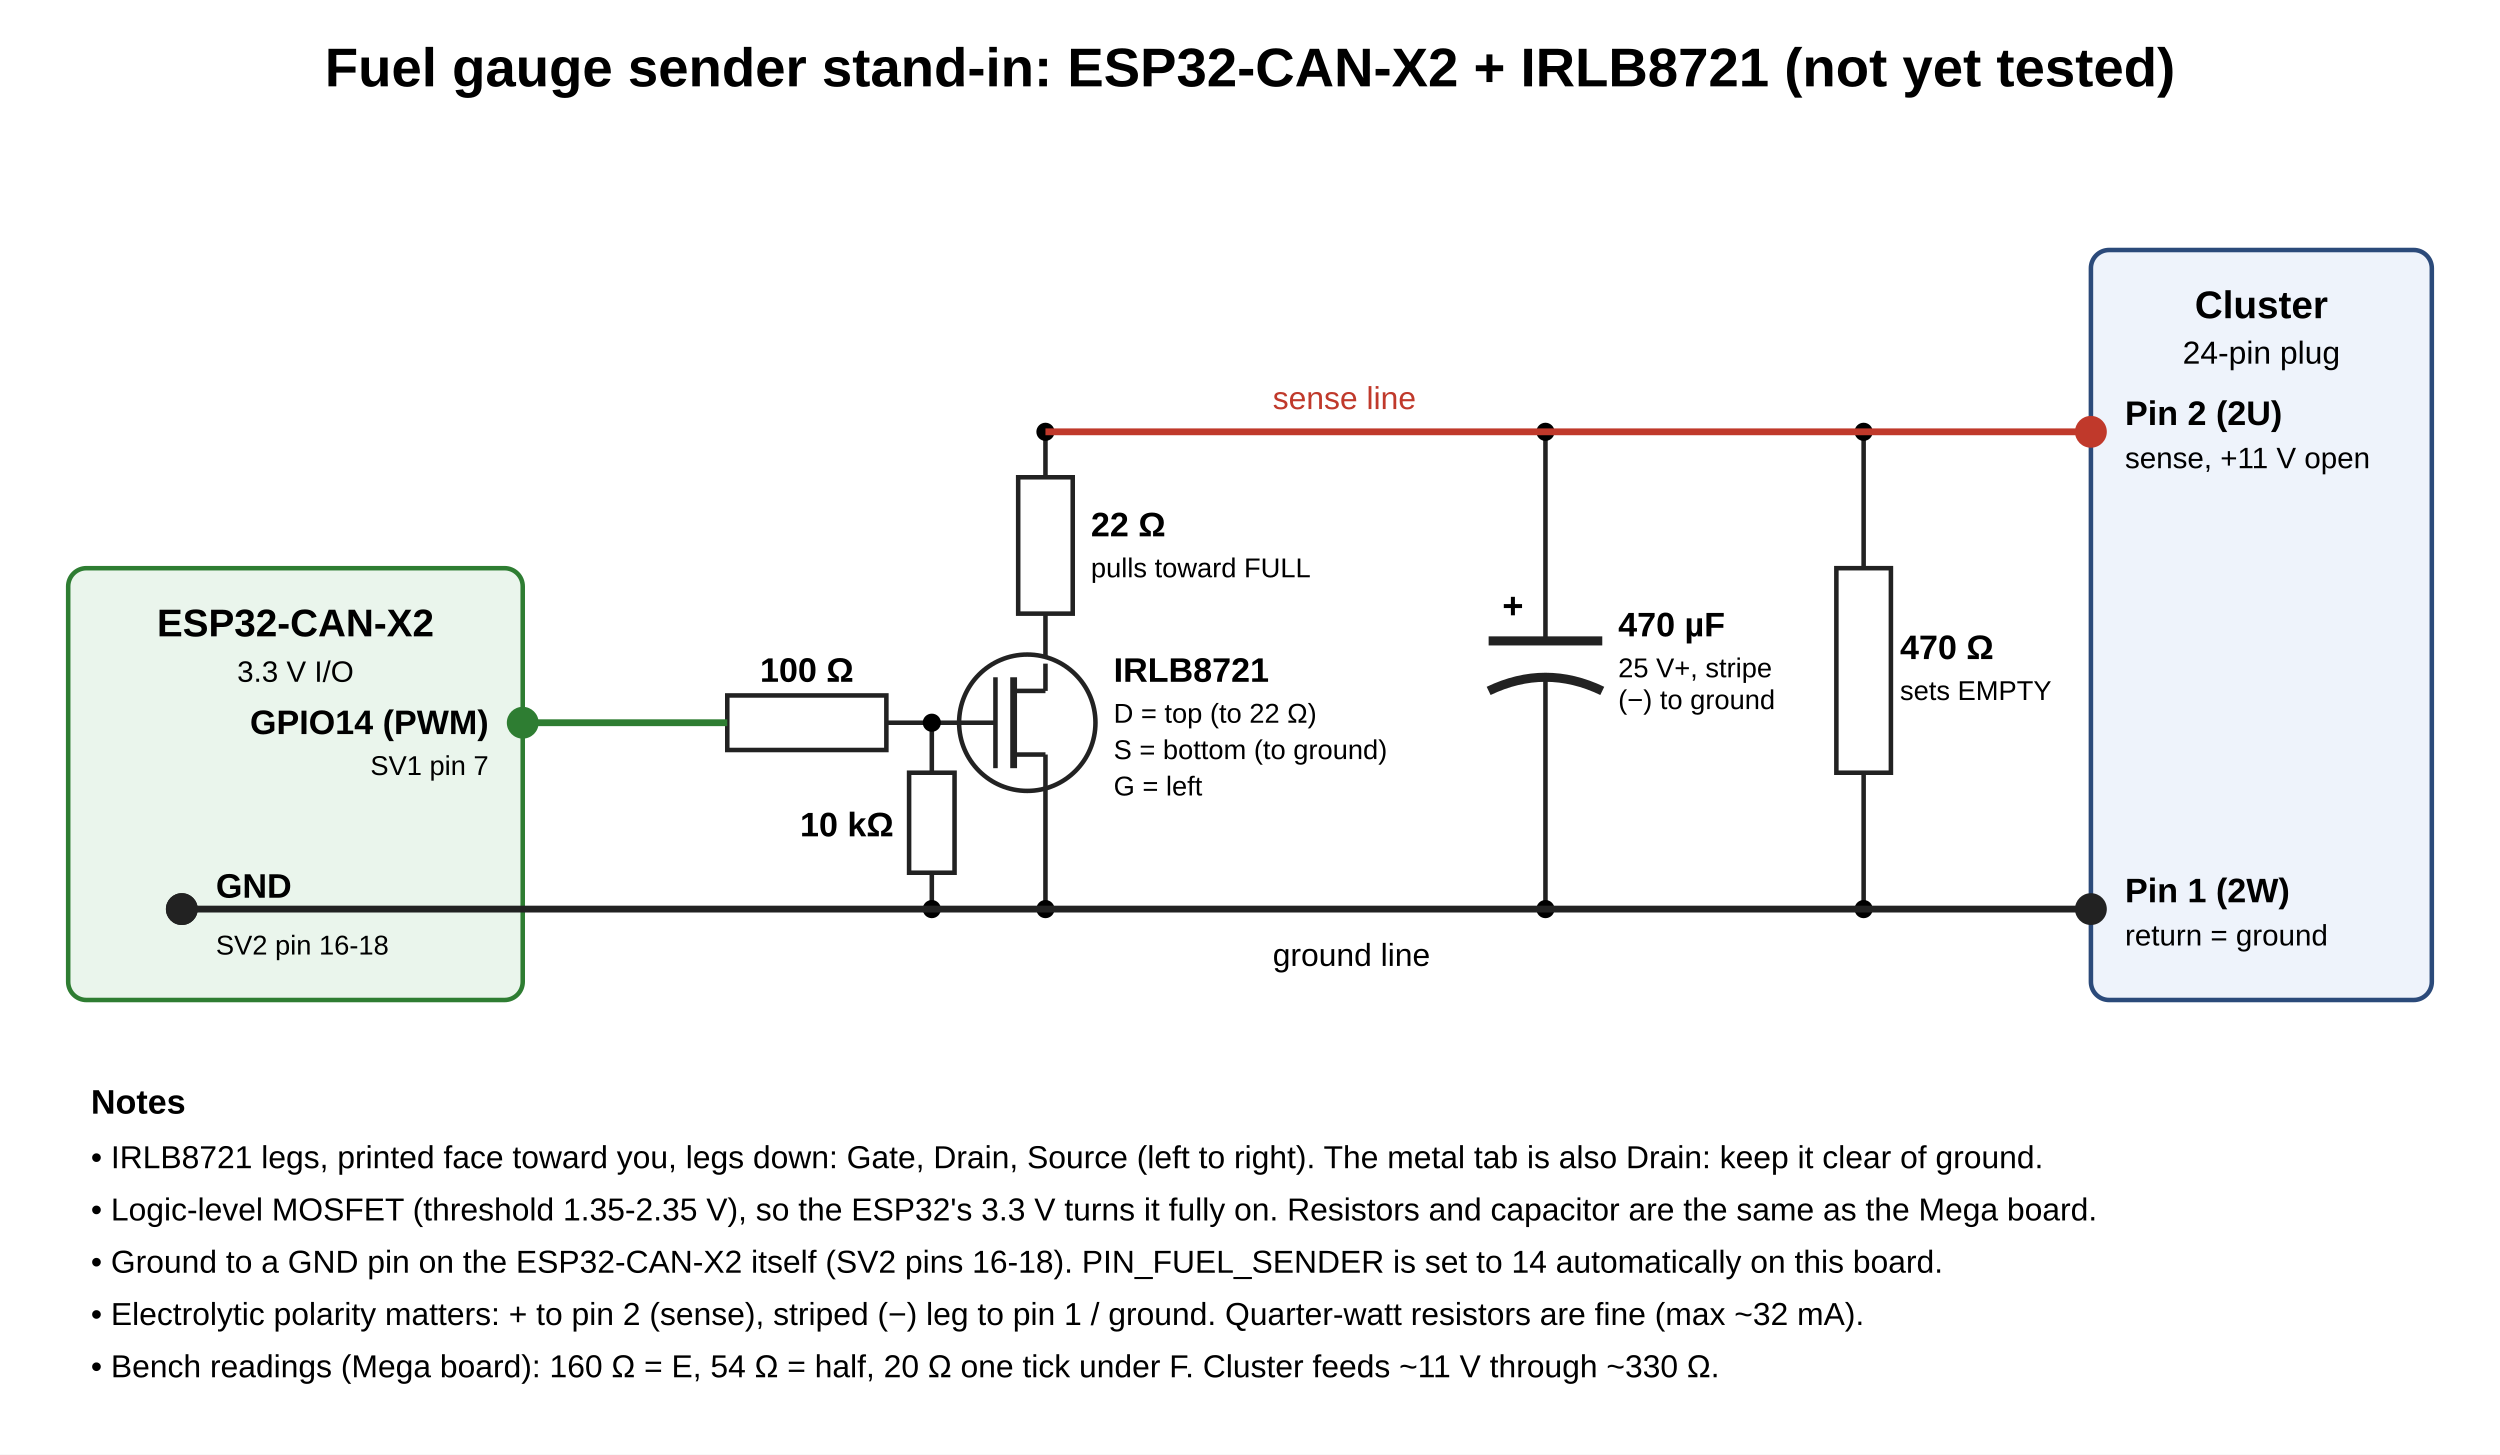
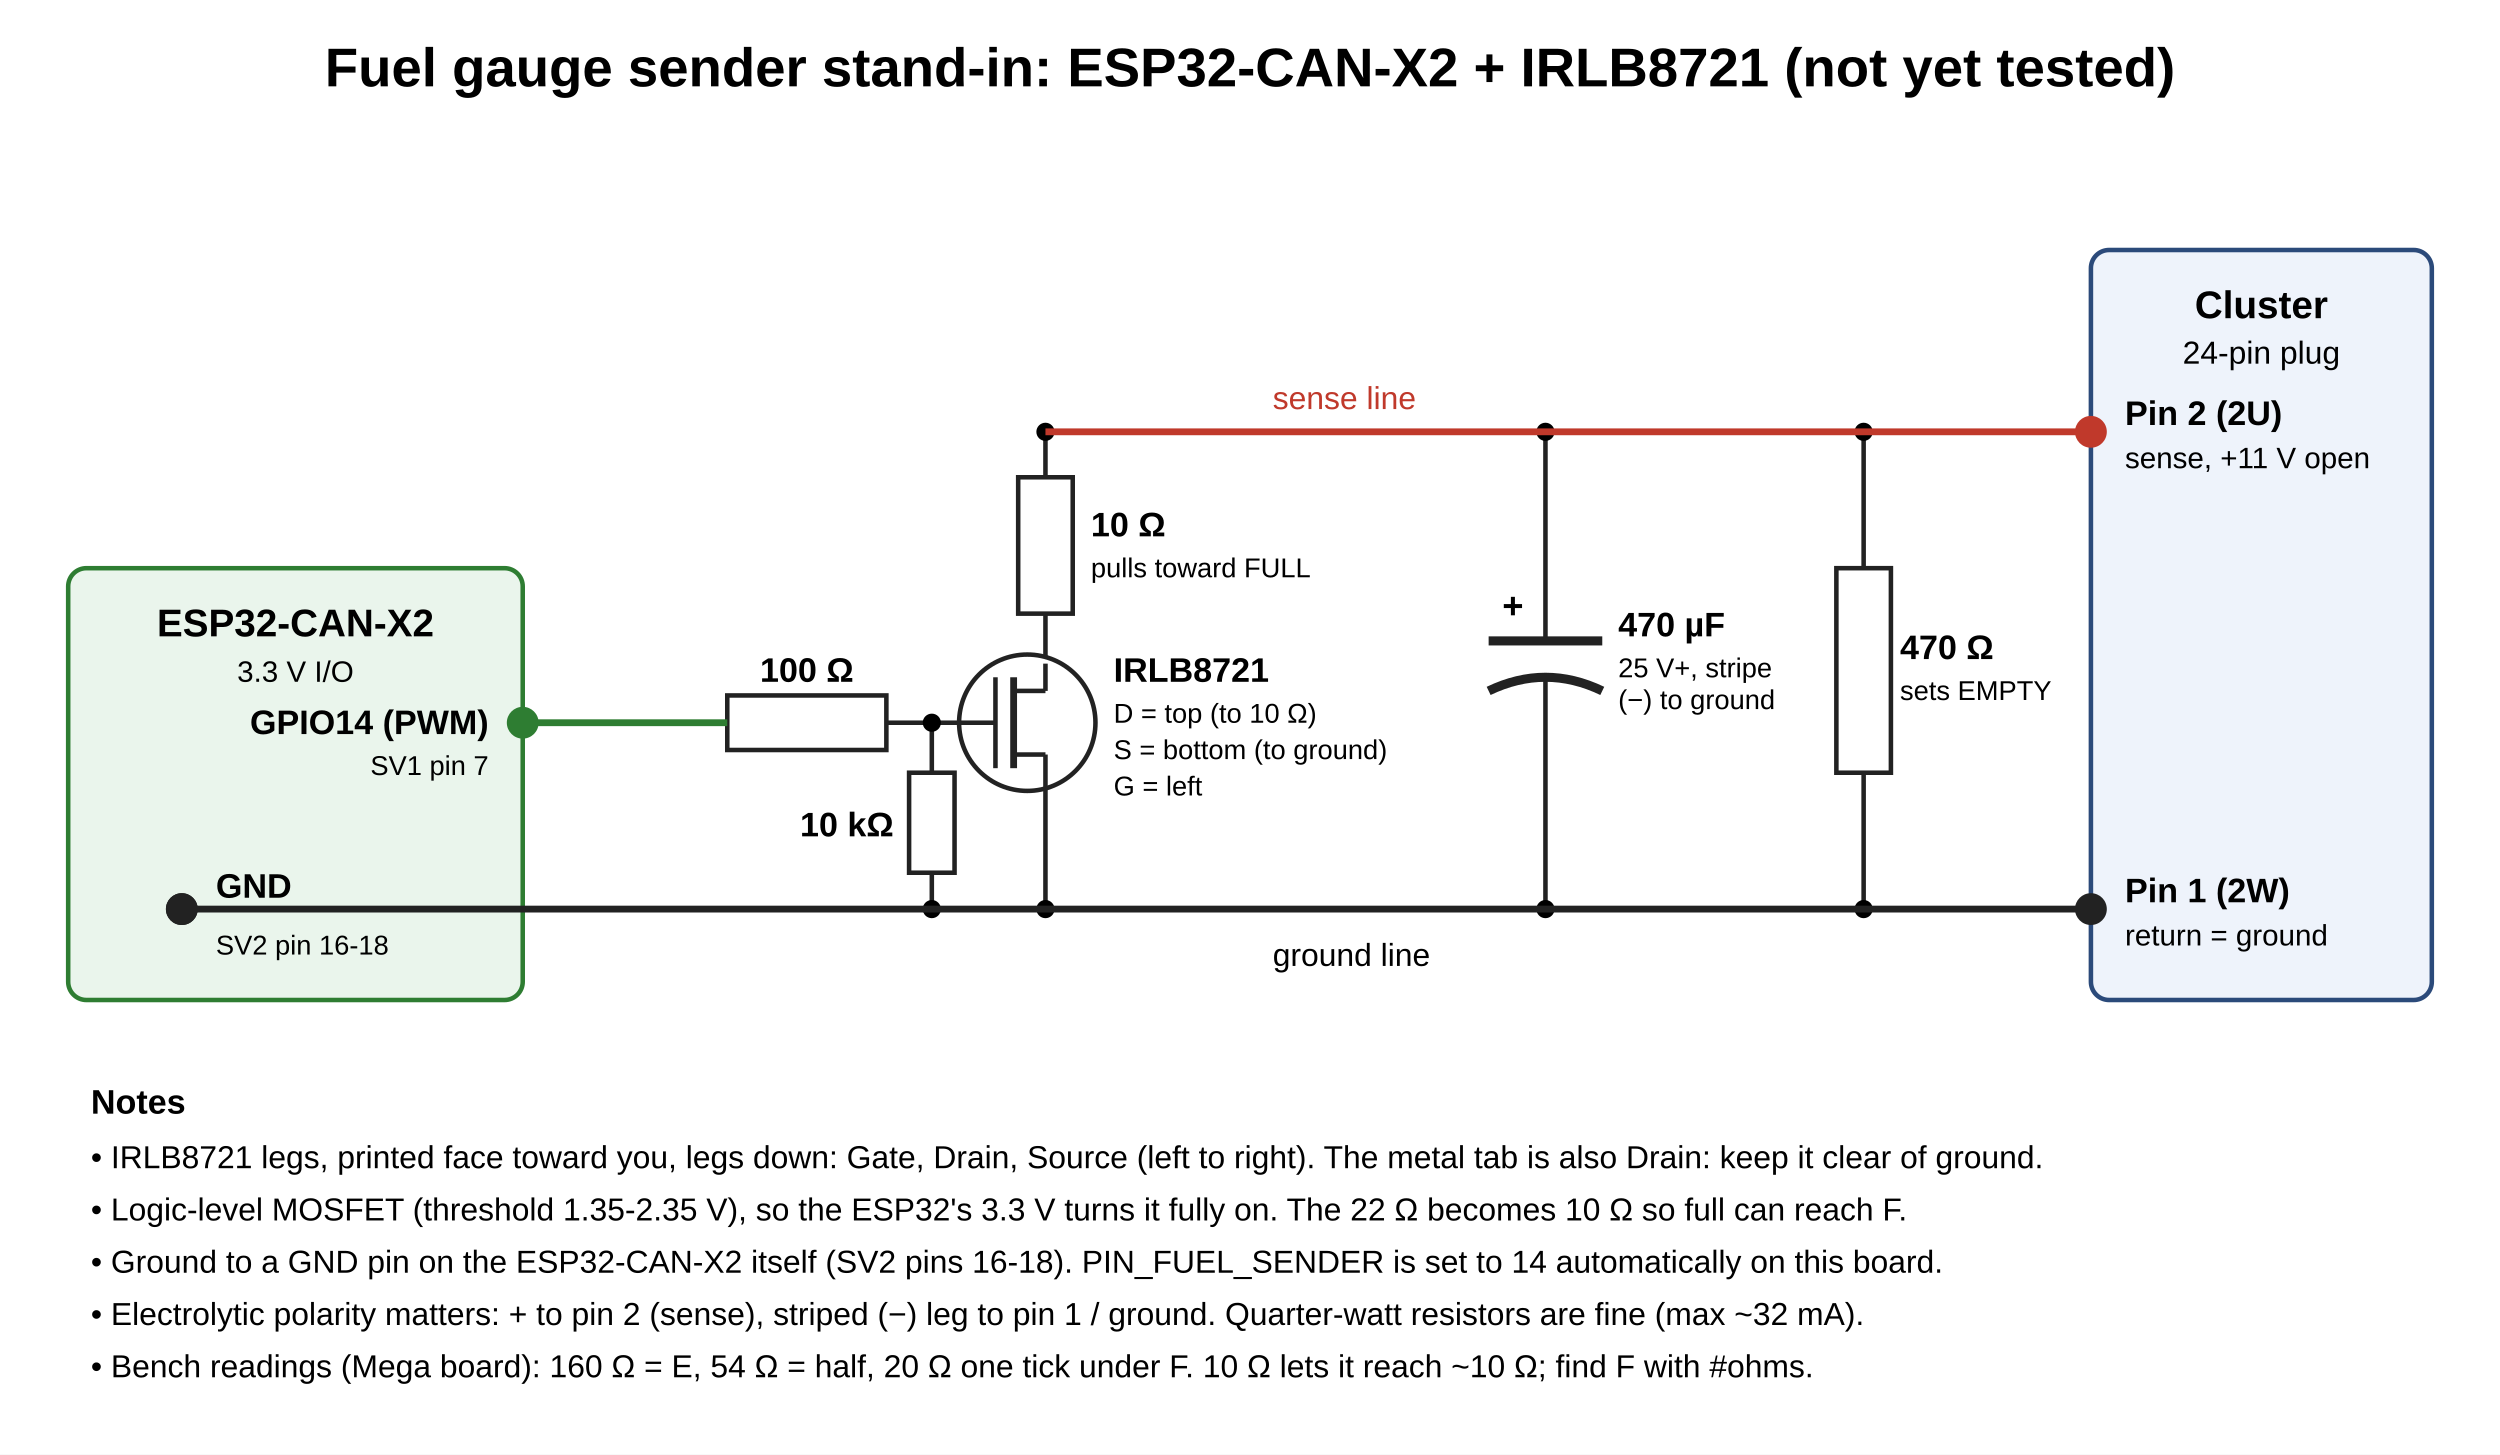
<svg xmlns="http://www.w3.org/2000/svg" width="1100" height="640" viewBox="0 0 1100 640" font-family="Arial, Helvetica, sans-serif">
  <rect width="1100" height="640" fill="#fff" />
  <text x="550" y="38" text-anchor="middle" font-size="24" font-weight="bold">Fuel gauge sender stand-in: ESP32-CAN-X2 + IRLB8721 (not yet tested)</text>
  <rect x="920" y="110" width="150" height="330" rx="8" fill="#eef3fb" stroke="#2b4a7a" stroke-width="2" />
  <text x="995" y="140" text-anchor="middle" font-size="17" font-weight="bold">Cluster</text>
  <text x="995" y="160" text-anchor="middle" font-size="14">24-pin plug</text>
  <circle cx="920" cy="190" r="7" fill="#c0392b" />
  <text x="935" y="187" font-size="15" font-weight="bold">Pin 2 (2U)</text>
  <text x="935" y="206" font-size="13">sense, +11 V open</text>
  <circle cx="920" cy="400" r="7" fill="#222" />
  <text x="935" y="397" font-size="15" font-weight="bold">Pin 1 (2W)</text>
  <text x="935" y="416" font-size="13">return = ground</text>
  <line x1="820" y1="190" x2="820" y2="250" stroke="#222" stroke-width="2" />
  <rect x="808" y="250" width="24" height="90" fill="#fff" stroke="#222" stroke-width="2" />
  <line x1="820" y1="340" x2="820" y2="400" stroke="#222" stroke-width="2" />
  <text x="836" y="290" font-size="15" font-weight="bold">470 Ω</text>
  <text x="836" y="308" font-size="12">sets EMPTY</text>
  <circle cx="820" cy="190" r="4" />
  <circle cx="820" cy="400" r="4" />
  <line x1="680" y1="190" x2="680" y2="282" stroke="#222" stroke-width="2" />
  <line x1="655" y1="282" x2="705" y2="282" stroke="#222" stroke-width="4" />
  <path d="M655 304 Q680 292 705 304" fill="none" stroke="#222" stroke-width="4" />
  <line x1="680" y1="298" x2="680" y2="400" stroke="#222" stroke-width="2" />
  <text x="661" y="272" font-size="16" font-weight="bold">+</text>
  <text x="712" y="280" font-size="15" font-weight="bold">470 µF</text>
  <text x="712" y="298" font-size="12">25 V+, stripe</text>
  <text x="712" y="312" font-size="12">(−) to ground</text>
  <circle cx="680" cy="190" r="4" />
  <circle cx="680" cy="400" r="4" />
  <line x1="460" y1="190" x2="460" y2="210" stroke="#222" stroke-width="2" />
  <rect x="448" y="210" width="24" height="60" fill="#fff" stroke="#222" stroke-width="2" />
-   <text x="480" y="236" font-size="15" font-weight="bold">22 Ω</text>
+   <text x="480" y="236" font-size="15" font-weight="bold">10 Ω</text>
  <text x="480" y="254" font-size="12">pulls toward FULL</text>
  <line x1="460" y1="270" x2="460" y2="292" stroke="#222" stroke-width="2" />
  <circle cx="452" cy="318" r="30" fill="#fff" stroke="#222" stroke-width="2" />
  <line x1="460" y1="292" x2="460" y2="304" stroke="#222" stroke-width="2" />
  <line x1="446" y1="304" x2="460" y2="304" stroke="#222" stroke-width="2" />
  <line x1="446" y1="332" x2="460" y2="332" stroke="#222" stroke-width="2" />
  <line x1="460" y1="332" x2="460" y2="400" stroke="#222" stroke-width="2" />
  <line x1="446" y1="298" x2="446" y2="338" stroke="#222" stroke-width="3" />
  <line x1="438" y1="298" x2="438" y2="338" stroke="#222" stroke-width="2" />
  <text x="490" y="300" font-size="15" font-weight="bold">IRLB8721</text>
-   <text x="490" y="318" font-size="12">D = top (to 22 Ω)</text>
+   <text x="490" y="318" font-size="12">D = top (to 10 Ω)</text>
  <text x="490" y="334" font-size="12">S = bottom (to ground)</text>
  <text x="490" y="350" font-size="12">G = left</text>
  <circle cx="460" cy="190" r="4" />
  <circle cx="460" cy="400" r="4" />
  <line x1="438" y1="318" x2="390" y2="318" stroke="#222" stroke-width="2" />
  <rect x="320" y="306" width="70" height="24" fill="#fff" stroke="#222" stroke-width="2" />
  <text x="355" y="300" text-anchor="middle" font-size="15" font-weight="bold">100 Ω</text>
  <line x1="320" y1="318" x2="230" y2="318" stroke="#2e7d32" stroke-width="3" />
  <line x1="410" y1="318" x2="410" y2="340" stroke="#222" stroke-width="2" />
  <rect x="400" y="340" width="20" height="44" fill="#fff" stroke="#222" stroke-width="2" />
  <line x1="410" y1="384" x2="410" y2="400" stroke="#222" stroke-width="2" />
  <text x="352" y="368" font-size="15" font-weight="bold">10 kΩ</text>
  <circle cx="410" cy="318" r="4" />
  <circle cx="410" cy="400" r="4" />
  <rect x="30" y="250" width="200" height="190" rx="8" fill="#eaf5ec" stroke="#2e7d32" stroke-width="2" />
  <text x="130" y="280" text-anchor="middle" font-size="17" font-weight="bold">ESP32-CAN-X2</text>
  <text x="130" y="300" text-anchor="middle" font-size="13">3.3 V I/O</text>
  <circle cx="230" cy="318" r="7" fill="#2e7d32" />
  <text x="215" y="323" text-anchor="end" font-size="15" font-weight="bold">GPIO14 (PWM)</text>
  <text x="215" y="341" text-anchor="end" font-size="12">SV1 pin 7</text>
  <circle cx="80" cy="400" r="7" fill="#222" />
  <text x="95" y="395" font-size="15" font-weight="bold">GND</text>
  <text x="95" y="420" font-size="12">SV2 pin 16-18</text>
  <line x1="460" y1="190" x2="920" y2="190" stroke="#c0392b" stroke-width="3" />
  <line x1="80" y1="400" x2="920" y2="400" stroke="#222" stroke-width="3" />
  <text x="560" y="180" font-size="14" fill="#c0392b">sense line</text>
  <text x="560" y="425" font-size="14">ground line</text>
  <circle cx="80" cy="400" r="7" fill="#222" />
  <text x="40" y="490" font-size="15" font-weight="bold">Notes</text>
  <text x="40" y="514" font-size="14">• IRLB8721 legs, printed face toward you, legs down: Gate, Drain, Source (left to right). The metal tab is also Drain: keep it clear of ground.</text>
-   <text x="40" y="537" font-size="14">• Logic-level MOSFET (threshold 1.35-2.35 V), so the ESP32's 3.3 V turns it fully on. Resistors and capacitor are the same as the Mega board.</text>
+   <text x="40" y="537" font-size="14">• Logic-level MOSFET (threshold 1.35-2.35 V), so the ESP32's 3.3 V turns it fully on. The 22 Ω becomes 10 Ω so full can reach F.</text>
  <text x="40" y="560" font-size="14">• Ground to a GND pin on the ESP32-CAN-X2 itself (SV2 pins 16-18). PIN_FUEL_SENDER is set to 14 automatically on this board.</text>
  <text x="40" y="583" font-size="14">• Electrolytic polarity matters: + to pin 2 (sense), striped (−) leg to pin 1 / ground. Quarter-watt resistors are fine (max ~32 mA).</text>
-   <text x="40" y="606" font-size="14">• Bench readings (Mega board): 160 Ω = E, 54 Ω = half, 20 Ω one tick under F. Cluster feeds ~11 V through ~330 Ω.</text>
+   <text x="40" y="606" font-size="14">• Bench readings (Mega board): 160 Ω = E, 54 Ω = half, 20 Ω one tick under F. 10 Ω lets it reach ~10 Ω; find F with #ohms.</text>
</svg>
